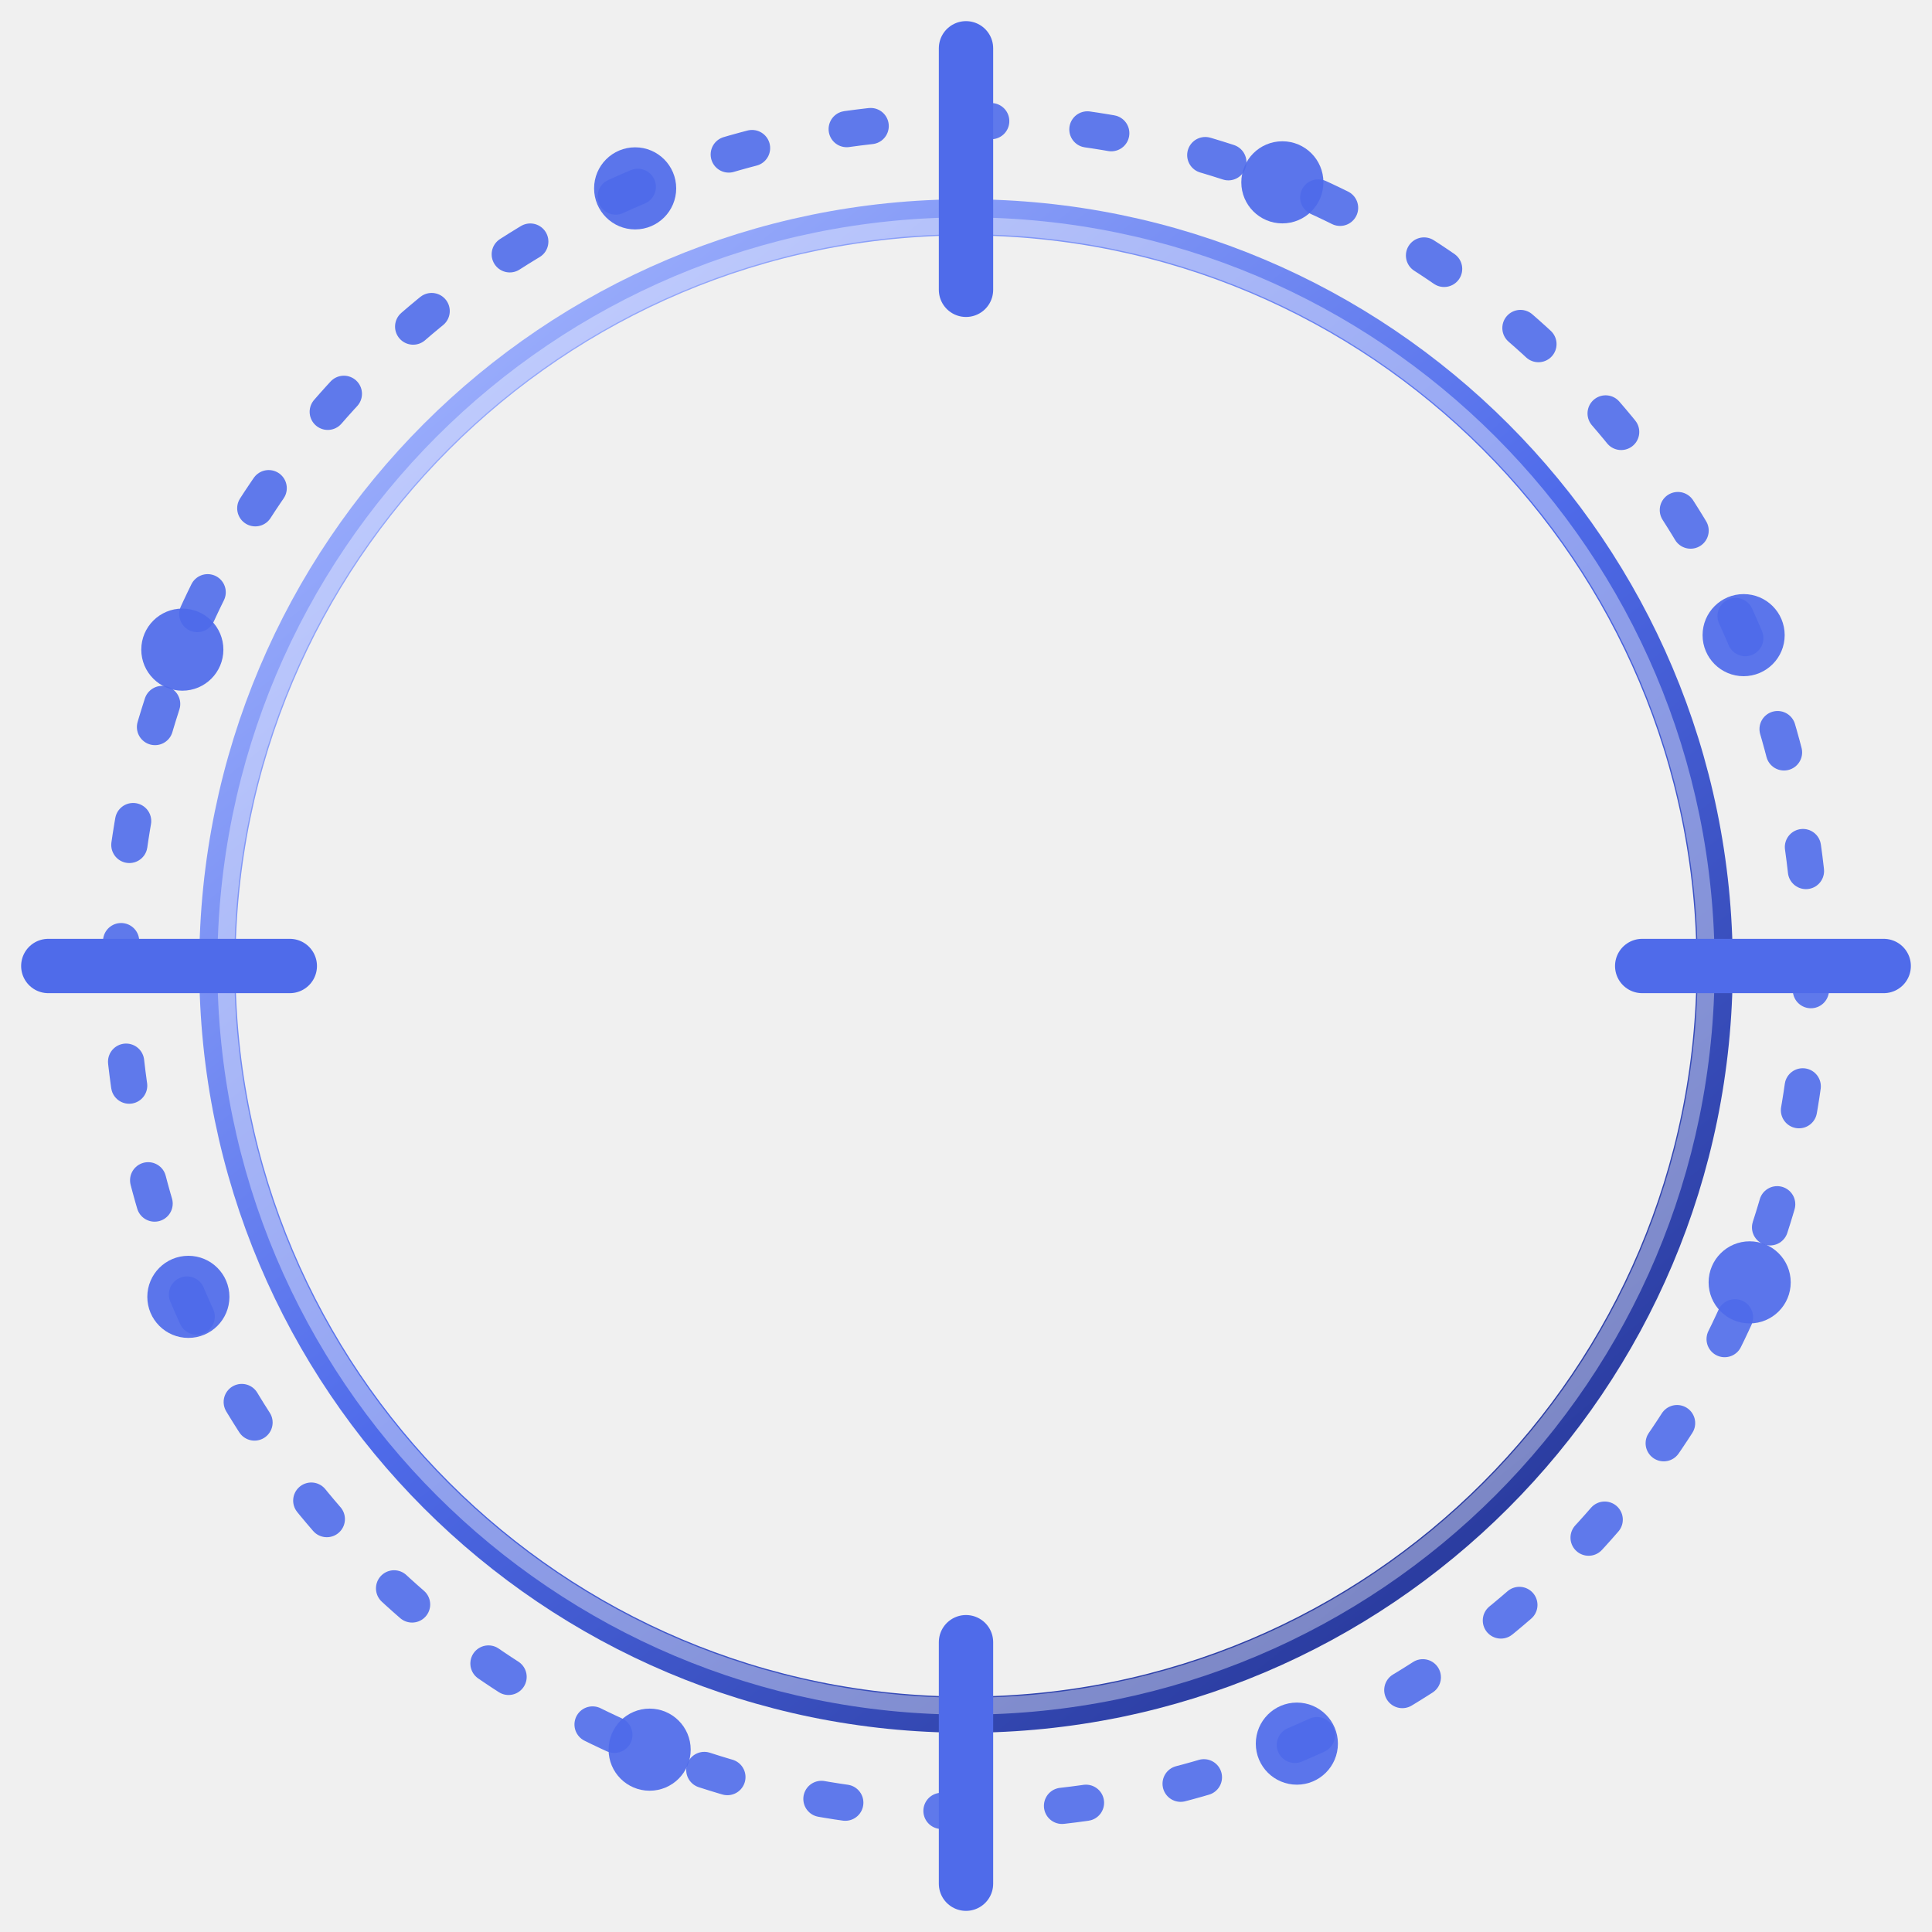
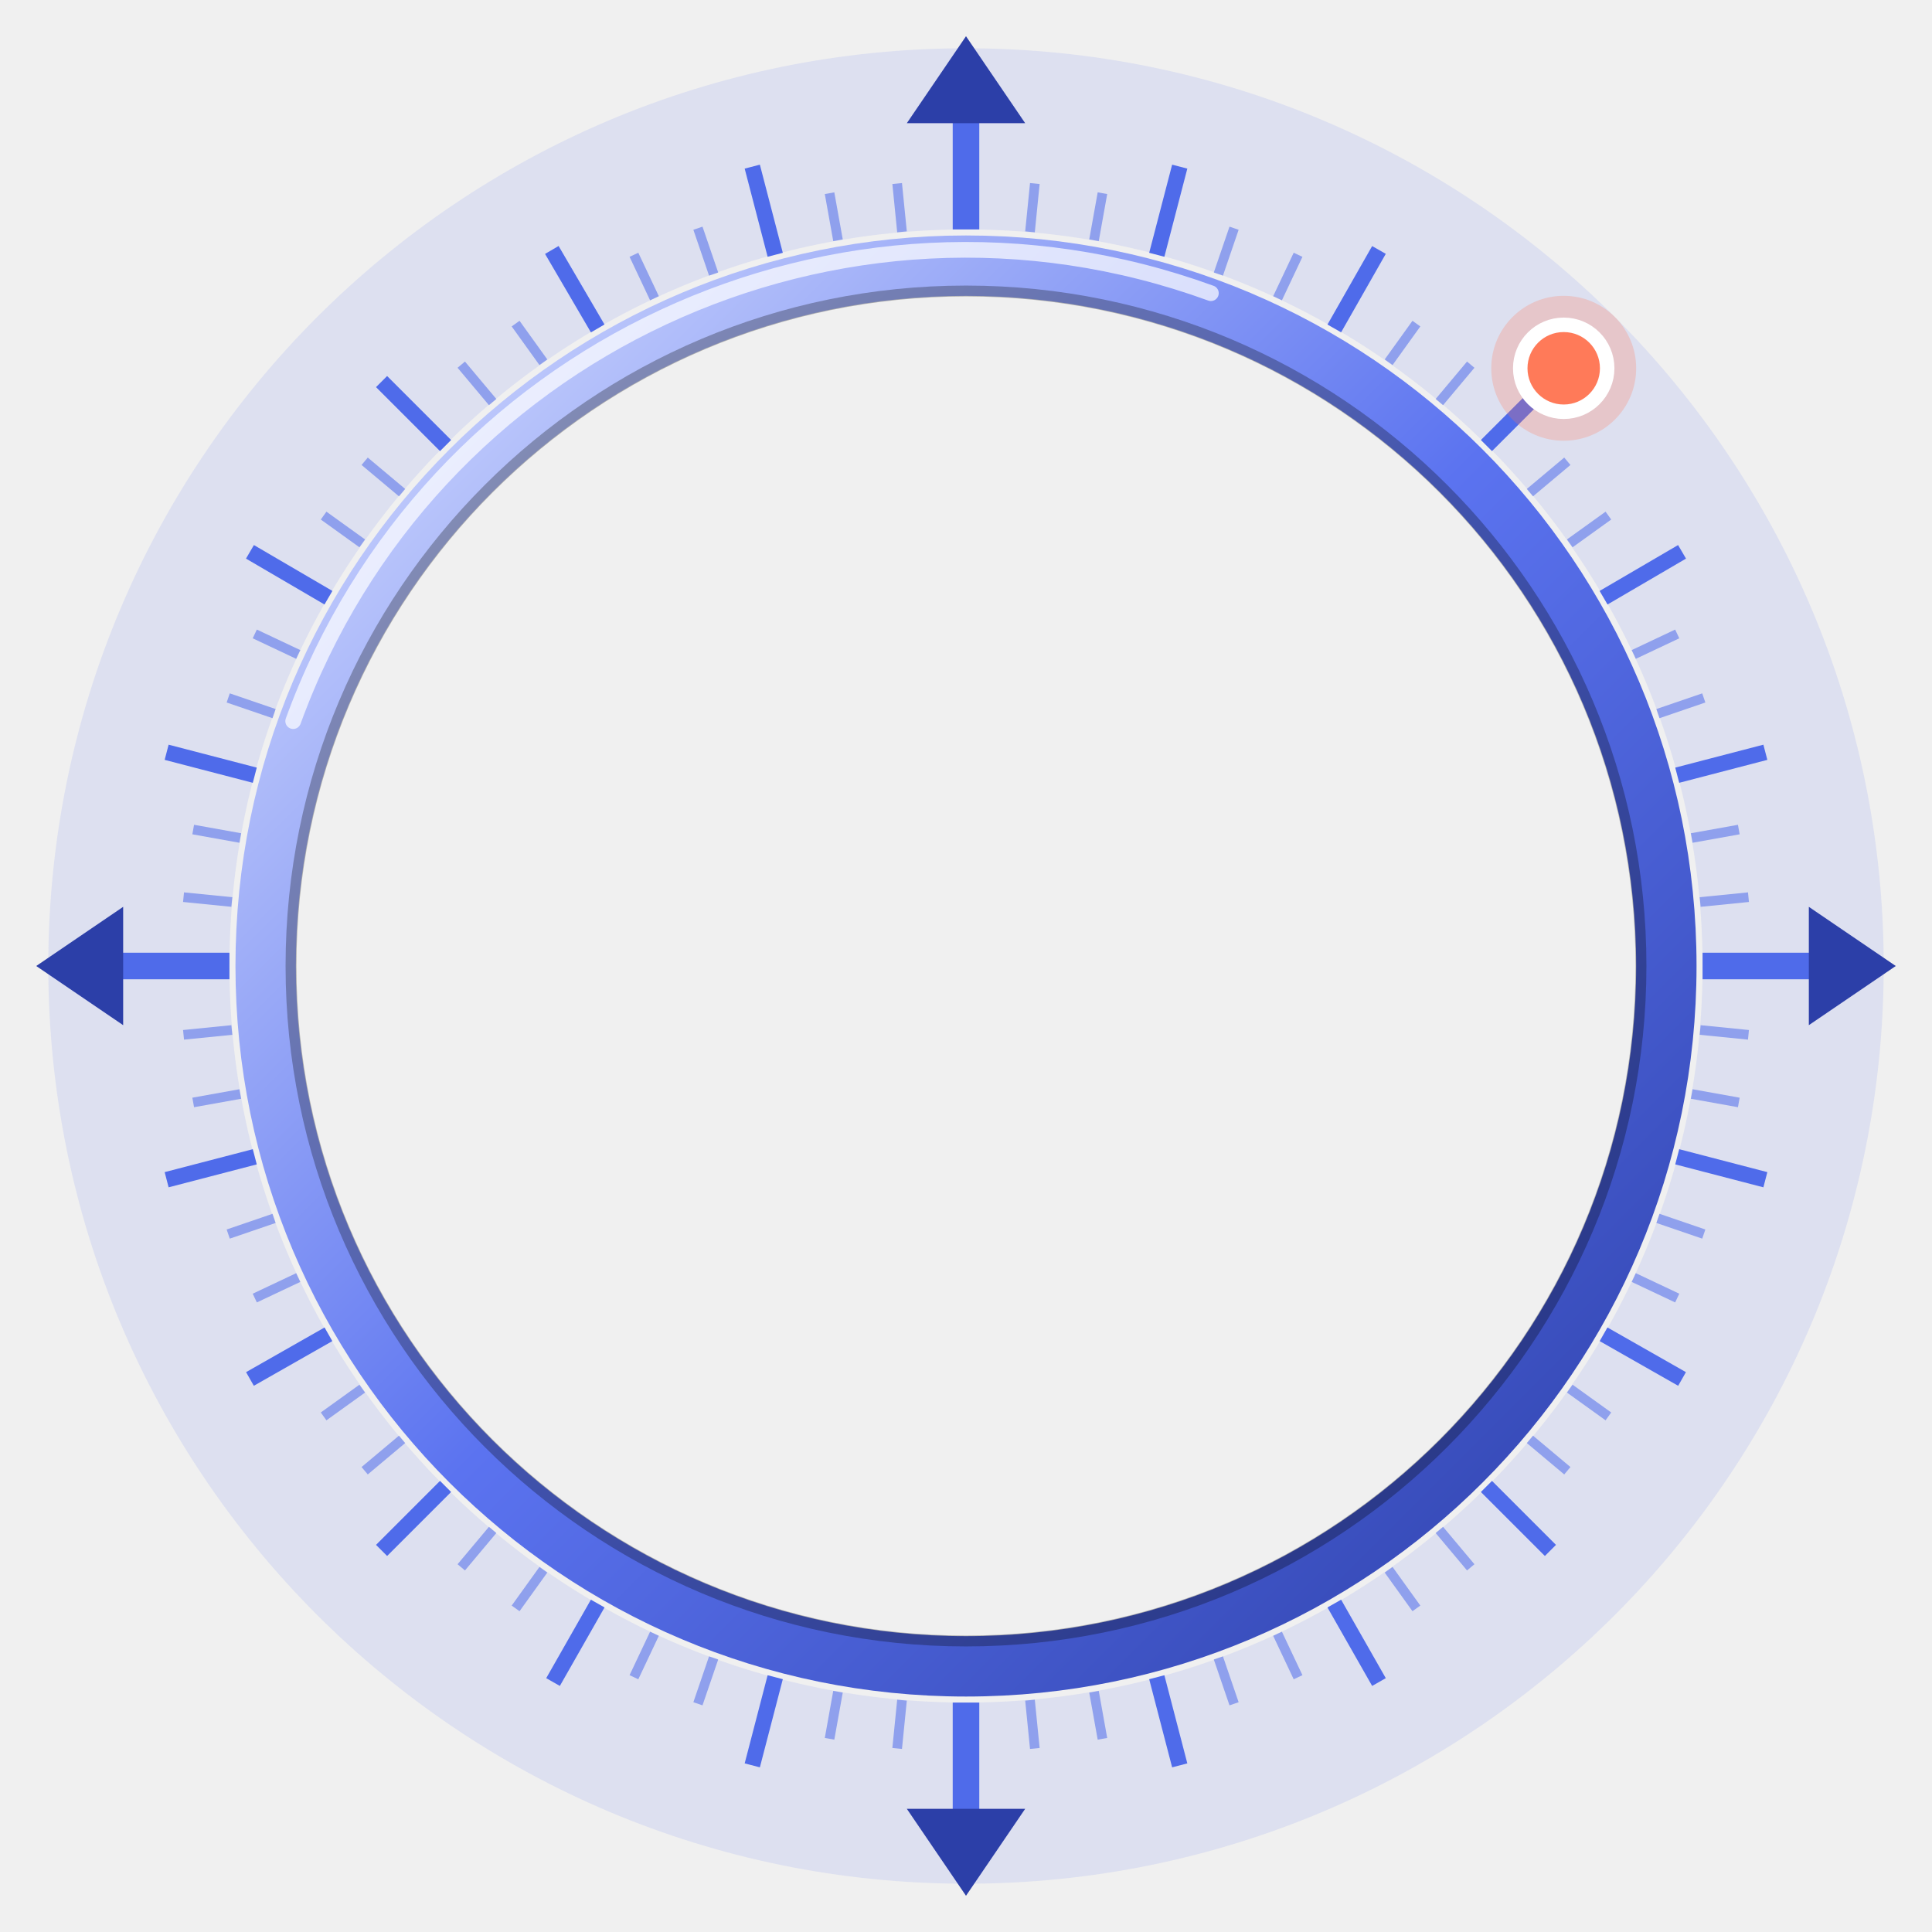
- <svg xmlns="http://www.w3.org/2000/svg" width="160" height="160" viewBox="0 0 160 160" fill="none">
+ <svg xmlns="http://www.w3.org/2000/svg" viewBox="0 0 160 160" fill="none">
  <defs>
-     <linearGradient id="acoordinatesr" x1="10%" y1="0%" x2="90%" y2="100%">
-       <stop offset="0" stop-color="#A9BAFF" stop-opacity="1" />
-       <stop offset="0.5" stop-color="#4F6BEA" stop-opacity="1" />
-       <stop offset="1" stop-color="#22318E" stop-opacity="1" />
+     <linearGradient id="fcdbz" x1="0" y1="0" x2="1" y2="1">
+       <stop offset="0" stop-color="#DDE4FF" />
+       <stop offset=".5" stop-color="#5B73F0" />
+       <stop offset="1" stop-color="#2C3FA8" />
    </linearGradient>
  </defs>
-   <circle class="cd-orbit" cx="80" cy="80" r="70" stroke="#4F6BEA" stroke-width="3" stroke-dasharray="2 8" stroke-linecap="round" opacity="0.9" />
-   <circle cx="80" cy="80" r="62" stroke="url(#acoordinatesr)" stroke-width="3" />
-   <circle cx="80" cy="80" r="61.3" stroke="#FFFFFF" stroke-opacity=".38" stroke-width="1.4" />
-   <path class="cd-tick" d="M136.0 80.0 L156.0 80.0" stroke="#4F6BEA" stroke-width="4.5" stroke-linecap="round" />
-   <path class="cd-tick" d="M80.0 136.0 L80.0 156.0" stroke="#4F6BEA" stroke-width="4.5" stroke-linecap="round" />
-   <path class="cd-tick" d="M24.0 80.0 L4.0 80.0" stroke="#4F6BEA" stroke-width="4.5" stroke-linecap="round" />
-   <path class="cd-tick" d="M80.0 24.0 L80.0 4.0" stroke="#4F6BEA" stroke-width="4.5" stroke-linecap="round" />
-   <circle cx="144.9" cy="106.2" r="3.4" fill="#4F6BEA" fill-opacity=".92" />
-   <circle cx="107.4" cy="144.4" r="3.4" fill="#4F6BEA" fill-opacity=".92" />
-   <circle cx="53.8" cy="144.9" r="3.4" fill="#4F6BEA" fill-opacity=".92" />
-   <circle cx="15.6" cy="107.4" r="3.4" fill="#4F6BEA" fill-opacity=".92" />
-   <circle cx="15.1" cy="53.8" r="3.4" fill="#4F6BEA" fill-opacity=".92" />
-   <circle cx="52.6" cy="15.6" r="3.4" fill="#4F6BEA" fill-opacity=".92" />
-   <circle cx="106.2" cy="15.1" r="3.4" fill="#4F6BEA" fill-opacity=".92" />
-   <circle cx="144.4" cy="52.6" r="3.4" fill="#4F6BEA" fill-opacity=".92" />
+   <circle cx="80" cy="80" r="68.5" stroke="#4F6BEA" stroke-opacity=".12" stroke-width="15" />
+   <line x1="141.0" y1="80.0" x2="153.5" y2="80.0" stroke="#4F6BEA" stroke-width="2.2" stroke-opacity="1" />
+   <line x1="140.8" y1="85.3" x2="144.8" y2="85.7" stroke="#4F6BEA" stroke-width="0.8" stroke-opacity="0.55" />
+   <line x1="140.1" y1="90.6" x2="144.0" y2="91.3" stroke="#4F6BEA" stroke-width="0.8" stroke-opacity="0.55" />
+   <line x1="138.9" y1="95.8" x2="146.2" y2="97.7" stroke="#4F6BEA" stroke-width="1.3" stroke-opacity="1" />
+   <line x1="137.3" y1="100.9" x2="141.1" y2="102.2" stroke="#4F6BEA" stroke-width="0.8" stroke-opacity="0.55" />
+   <line x1="135.3" y1="105.8" x2="138.9" y2="107.5" stroke="#4F6BEA" stroke-width="0.8" stroke-opacity="0.55" />
+   <line x1="132.8" y1="110.5" x2="139.3" y2="114.2" stroke="#4F6BEA" stroke-width="1.3" stroke-opacity="1" />
+   <line x1="130.0" y1="115.0" x2="133.2" y2="117.3" stroke="#4F6BEA" stroke-width="0.8" stroke-opacity="0.55" />
+   <line x1="126.7" y1="119.2" x2="129.8" y2="121.8" stroke="#4F6BEA" stroke-width="0.8" stroke-opacity="0.55" />
+   <line x1="123.1" y1="123.1" x2="128.4" y2="128.4" stroke="#4F6BEA" stroke-width="1.3" stroke-opacity="1" />
+   <line x1="119.2" y1="126.7" x2="121.8" y2="129.8" stroke="#4F6BEA" stroke-width="0.8" stroke-opacity="0.55" />
+   <line x1="115.0" y1="130.0" x2="117.3" y2="133.2" stroke="#4F6BEA" stroke-width="0.8" stroke-opacity="0.55" />
+   <line x1="110.5" y1="132.8" x2="114.2" y2="139.3" stroke="#4F6BEA" stroke-width="1.3" stroke-opacity="1" />
+   <line x1="105.8" y1="135.3" x2="107.5" y2="138.9" stroke="#4F6BEA" stroke-width="0.8" stroke-opacity="0.55" />
+   <line x1="100.9" y1="137.3" x2="102.2" y2="141.1" stroke="#4F6BEA" stroke-width="0.8" stroke-opacity="0.55" />
+   <line x1="95.8" y1="138.9" x2="97.7" y2="146.2" stroke="#4F6BEA" stroke-width="1.3" stroke-opacity="1" />
+   <line x1="90.6" y1="140.1" x2="91.3" y2="144.0" stroke="#4F6BEA" stroke-width="0.8" stroke-opacity="0.55" />
+   <line x1="85.3" y1="140.8" x2="85.7" y2="144.8" stroke="#4F6BEA" stroke-width="0.8" stroke-opacity="0.55" />
+   <line x1="80.0" y1="141.0" x2="80.0" y2="153.5" stroke="#4F6BEA" stroke-width="2.2" stroke-opacity="1" />
+   <line x1="74.7" y1="140.8" x2="74.3" y2="144.8" stroke="#4F6BEA" stroke-width="0.8" stroke-opacity="0.55" />
+   <line x1="69.4" y1="140.1" x2="68.7" y2="144.0" stroke="#4F6BEA" stroke-width="0.8" stroke-opacity="0.55" />
+   <line x1="64.2" y1="138.9" x2="62.3" y2="146.2" stroke="#4F6BEA" stroke-width="1.3" stroke-opacity="1" />
+   <line x1="59.1" y1="137.3" x2="57.8" y2="141.1" stroke="#4F6BEA" stroke-width="0.8" stroke-opacity="0.55" />
+   <line x1="54.2" y1="135.3" x2="52.5" y2="138.9" stroke="#4F6BEA" stroke-width="0.8" stroke-opacity="0.55" />
+   <line x1="49.5" y1="132.8" x2="45.8" y2="139.3" stroke="#4F6BEA" stroke-width="1.3" stroke-opacity="1" />
+   <line x1="45.0" y1="130.0" x2="42.7" y2="133.2" stroke="#4F6BEA" stroke-width="0.8" stroke-opacity="0.55" />
+   <line x1="40.8" y1="126.7" x2="38.2" y2="129.8" stroke="#4F6BEA" stroke-width="0.8" stroke-opacity="0.55" />
+   <line x1="36.9" y1="123.1" x2="31.6" y2="128.4" stroke="#4F6BEA" stroke-width="1.3" stroke-opacity="1" />
+   <line x1="33.3" y1="119.2" x2="30.2" y2="121.8" stroke="#4F6BEA" stroke-width="0.8" stroke-opacity="0.55" />
+   <line x1="30.0" y1="115.0" x2="26.8" y2="117.3" stroke="#4F6BEA" stroke-width="0.8" stroke-opacity="0.55" />
+   <line x1="27.2" y1="110.5" x2="20.7" y2="114.2" stroke="#4F6BEA" stroke-width="1.3" stroke-opacity="1" />
+   <line x1="24.7" y1="105.8" x2="21.1" y2="107.5" stroke="#4F6BEA" stroke-width="0.8" stroke-opacity="0.55" />
+   <line x1="22.7" y1="100.9" x2="18.9" y2="102.2" stroke="#4F6BEA" stroke-width="0.8" stroke-opacity="0.55" />
+   <line x1="21.1" y1="95.8" x2="13.8" y2="97.7" stroke="#4F6BEA" stroke-width="1.3" stroke-opacity="1" />
+   <line x1="19.9" y1="90.6" x2="16.0" y2="91.3" stroke="#4F6BEA" stroke-width="0.8" stroke-opacity="0.55" />
+   <line x1="19.2" y1="85.3" x2="15.2" y2="85.7" stroke="#4F6BEA" stroke-width="0.8" stroke-opacity="0.55" />
+   <line x1="19.0" y1="80.0" x2="6.5" y2="80.0" stroke="#4F6BEA" stroke-width="2.2" stroke-opacity="1" />
+   <line x1="19.2" y1="74.7" x2="15.2" y2="74.3" stroke="#4F6BEA" stroke-width="0.8" stroke-opacity="0.55" />
+   <line x1="19.9" y1="69.4" x2="16.0" y2="68.7" stroke="#4F6BEA" stroke-width="0.8" stroke-opacity="0.55" />
+   <line x1="21.1" y1="64.2" x2="13.8" y2="62.3" stroke="#4F6BEA" stroke-width="1.3" stroke-opacity="1" />
+   <line x1="22.7" y1="59.1" x2="18.9" y2="57.8" stroke="#4F6BEA" stroke-width="0.8" stroke-opacity="0.55" />
+   <line x1="24.7" y1="54.2" x2="21.1" y2="52.5" stroke="#4F6BEA" stroke-width="0.8" stroke-opacity="0.55" />
+   <line x1="27.2" y1="49.5" x2="20.7" y2="45.7" stroke="#4F6BEA" stroke-width="1.3" stroke-opacity="1" />
+   <line x1="30.0" y1="45.0" x2="26.8" y2="42.7" stroke="#4F6BEA" stroke-width="0.8" stroke-opacity="0.55" />
+   <line x1="33.3" y1="40.8" x2="30.2" y2="38.2" stroke="#4F6BEA" stroke-width="0.8" stroke-opacity="0.55" />
+   <line x1="36.9" y1="36.9" x2="31.6" y2="31.6" stroke="#4F6BEA" stroke-width="1.3" stroke-opacity="1" />
+   <line x1="40.8" y1="33.3" x2="38.2" y2="30.2" stroke="#4F6BEA" stroke-width="0.8" stroke-opacity="0.55" />
+   <line x1="45.0" y1="30.0" x2="42.7" y2="26.8" stroke="#4F6BEA" stroke-width="0.8" stroke-opacity="0.55" />
+   <line x1="49.5" y1="27.2" x2="45.7" y2="20.7" stroke="#4F6BEA" stroke-width="1.3" stroke-opacity="1" />
+   <line x1="54.2" y1="24.7" x2="52.5" y2="21.1" stroke="#4F6BEA" stroke-width="0.8" stroke-opacity="0.55" />
+   <line x1="59.1" y1="22.7" x2="57.8" y2="18.9" stroke="#4F6BEA" stroke-width="0.8" stroke-opacity="0.55" />
+   <line x1="64.2" y1="21.1" x2="62.3" y2="13.8" stroke="#4F6BEA" stroke-width="1.3" stroke-opacity="1" />
+   <line x1="69.4" y1="19.9" x2="68.7" y2="16.0" stroke="#4F6BEA" stroke-width="0.8" stroke-opacity="0.55" />
+   <line x1="74.7" y1="19.2" x2="74.3" y2="15.2" stroke="#4F6BEA" stroke-width="0.8" stroke-opacity="0.55" />
+   <line x1="80.0" y1="19.0" x2="80.0" y2="6.5" stroke="#4F6BEA" stroke-width="2.2" stroke-opacity="1" />
+   <line x1="85.3" y1="19.2" x2="85.7" y2="15.2" stroke="#4F6BEA" stroke-width="0.8" stroke-opacity="0.55" />
+   <line x1="90.6" y1="19.9" x2="91.3" y2="16.0" stroke="#4F6BEA" stroke-width="0.8" stroke-opacity="0.55" />
+   <line x1="95.8" y1="21.1" x2="97.7" y2="13.8" stroke="#4F6BEA" stroke-width="1.3" stroke-opacity="1" />
+   <line x1="100.9" y1="22.7" x2="102.2" y2="18.9" stroke="#4F6BEA" stroke-width="0.8" stroke-opacity="0.55" />
+   <line x1="105.8" y1="24.7" x2="107.5" y2="21.1" stroke="#4F6BEA" stroke-width="0.8" stroke-opacity="0.55" />
+   <line x1="110.5" y1="27.2" x2="114.2" y2="20.7" stroke="#4F6BEA" stroke-width="1.3" stroke-opacity="1" />
+   <line x1="115.0" y1="30.0" x2="117.3" y2="26.8" stroke="#4F6BEA" stroke-width="0.8" stroke-opacity="0.55" />
+   <line x1="119.2" y1="33.3" x2="121.8" y2="30.2" stroke="#4F6BEA" stroke-width="0.8" stroke-opacity="0.55" />
+   <line x1="123.1" y1="36.9" x2="128.4" y2="31.6" stroke="#4F6BEA" stroke-width="1.3" stroke-opacity="1" />
+   <line x1="126.7" y1="40.8" x2="129.8" y2="38.2" stroke="#4F6BEA" stroke-width="0.8" stroke-opacity="0.55" />
+   <line x1="130.0" y1="45.0" x2="133.2" y2="42.7" stroke="#4F6BEA" stroke-width="0.8" stroke-opacity="0.55" />
+   <line x1="132.8" y1="49.5" x2="139.3" y2="45.7" stroke="#4F6BEA" stroke-width="1.3" stroke-opacity="1" />
+   <line x1="135.3" y1="54.2" x2="138.9" y2="52.5" stroke="#4F6BEA" stroke-width="0.8" stroke-opacity="0.55" />
+   <line x1="137.3" y1="59.1" x2="141.1" y2="57.8" stroke="#4F6BEA" stroke-width="0.8" stroke-opacity="0.55" />
+   <line x1="138.9" y1="64.2" x2="146.2" y2="62.3" stroke="#4F6BEA" stroke-width="1.3" stroke-opacity="1" />
+   <line x1="140.1" y1="69.4" x2="144.0" y2="68.7" stroke="#4F6BEA" stroke-width="0.8" stroke-opacity="0.55" />
+   <line x1="140.8" y1="74.7" x2="144.8" y2="74.3" stroke="#4F6BEA" stroke-width="0.8" stroke-opacity="0.55" />
+   <path d="M157.0 80.0 L149.8 75.1 L149.8 84.9 Z" fill="#2C3FA8" />
+   <path d="M80.0 157.0 L84.9 149.8 L75.1 149.8 Z" fill="#2C3FA8" />
+   <path d="M3.0 80.0 L10.2 84.9 L10.2 75.1 Z" fill="#2C3FA8" />
+   <path d="M80.0 3.0 L75.1 10.2 L84.9 10.2 Z" fill="#2C3FA8" />
+   <circle cx="80" cy="80" r="58.0" stroke="url(#fcdbz)" stroke-width="5" />
+   <circle cx="80" cy="80" r="55.9" stroke="#000" stroke-opacity=".28" stroke-width=".9" />
+   <path d="M24.28 59.72 A59.3 59.3 0 0 1 100.28 24.28" stroke="#fff" stroke-opacity=".7" stroke-width="1.3" stroke-linecap="round" />
+   <g>
+     <circle cx="129.5" cy="30.5" r="6" fill="#FF7A59" fill-opacity=".25" />
+     <circle cx="129.5" cy="30.5" r="3.6" fill="#FF7A59" stroke="#fff" stroke-width="1.2" />
+   </g>
</svg>
